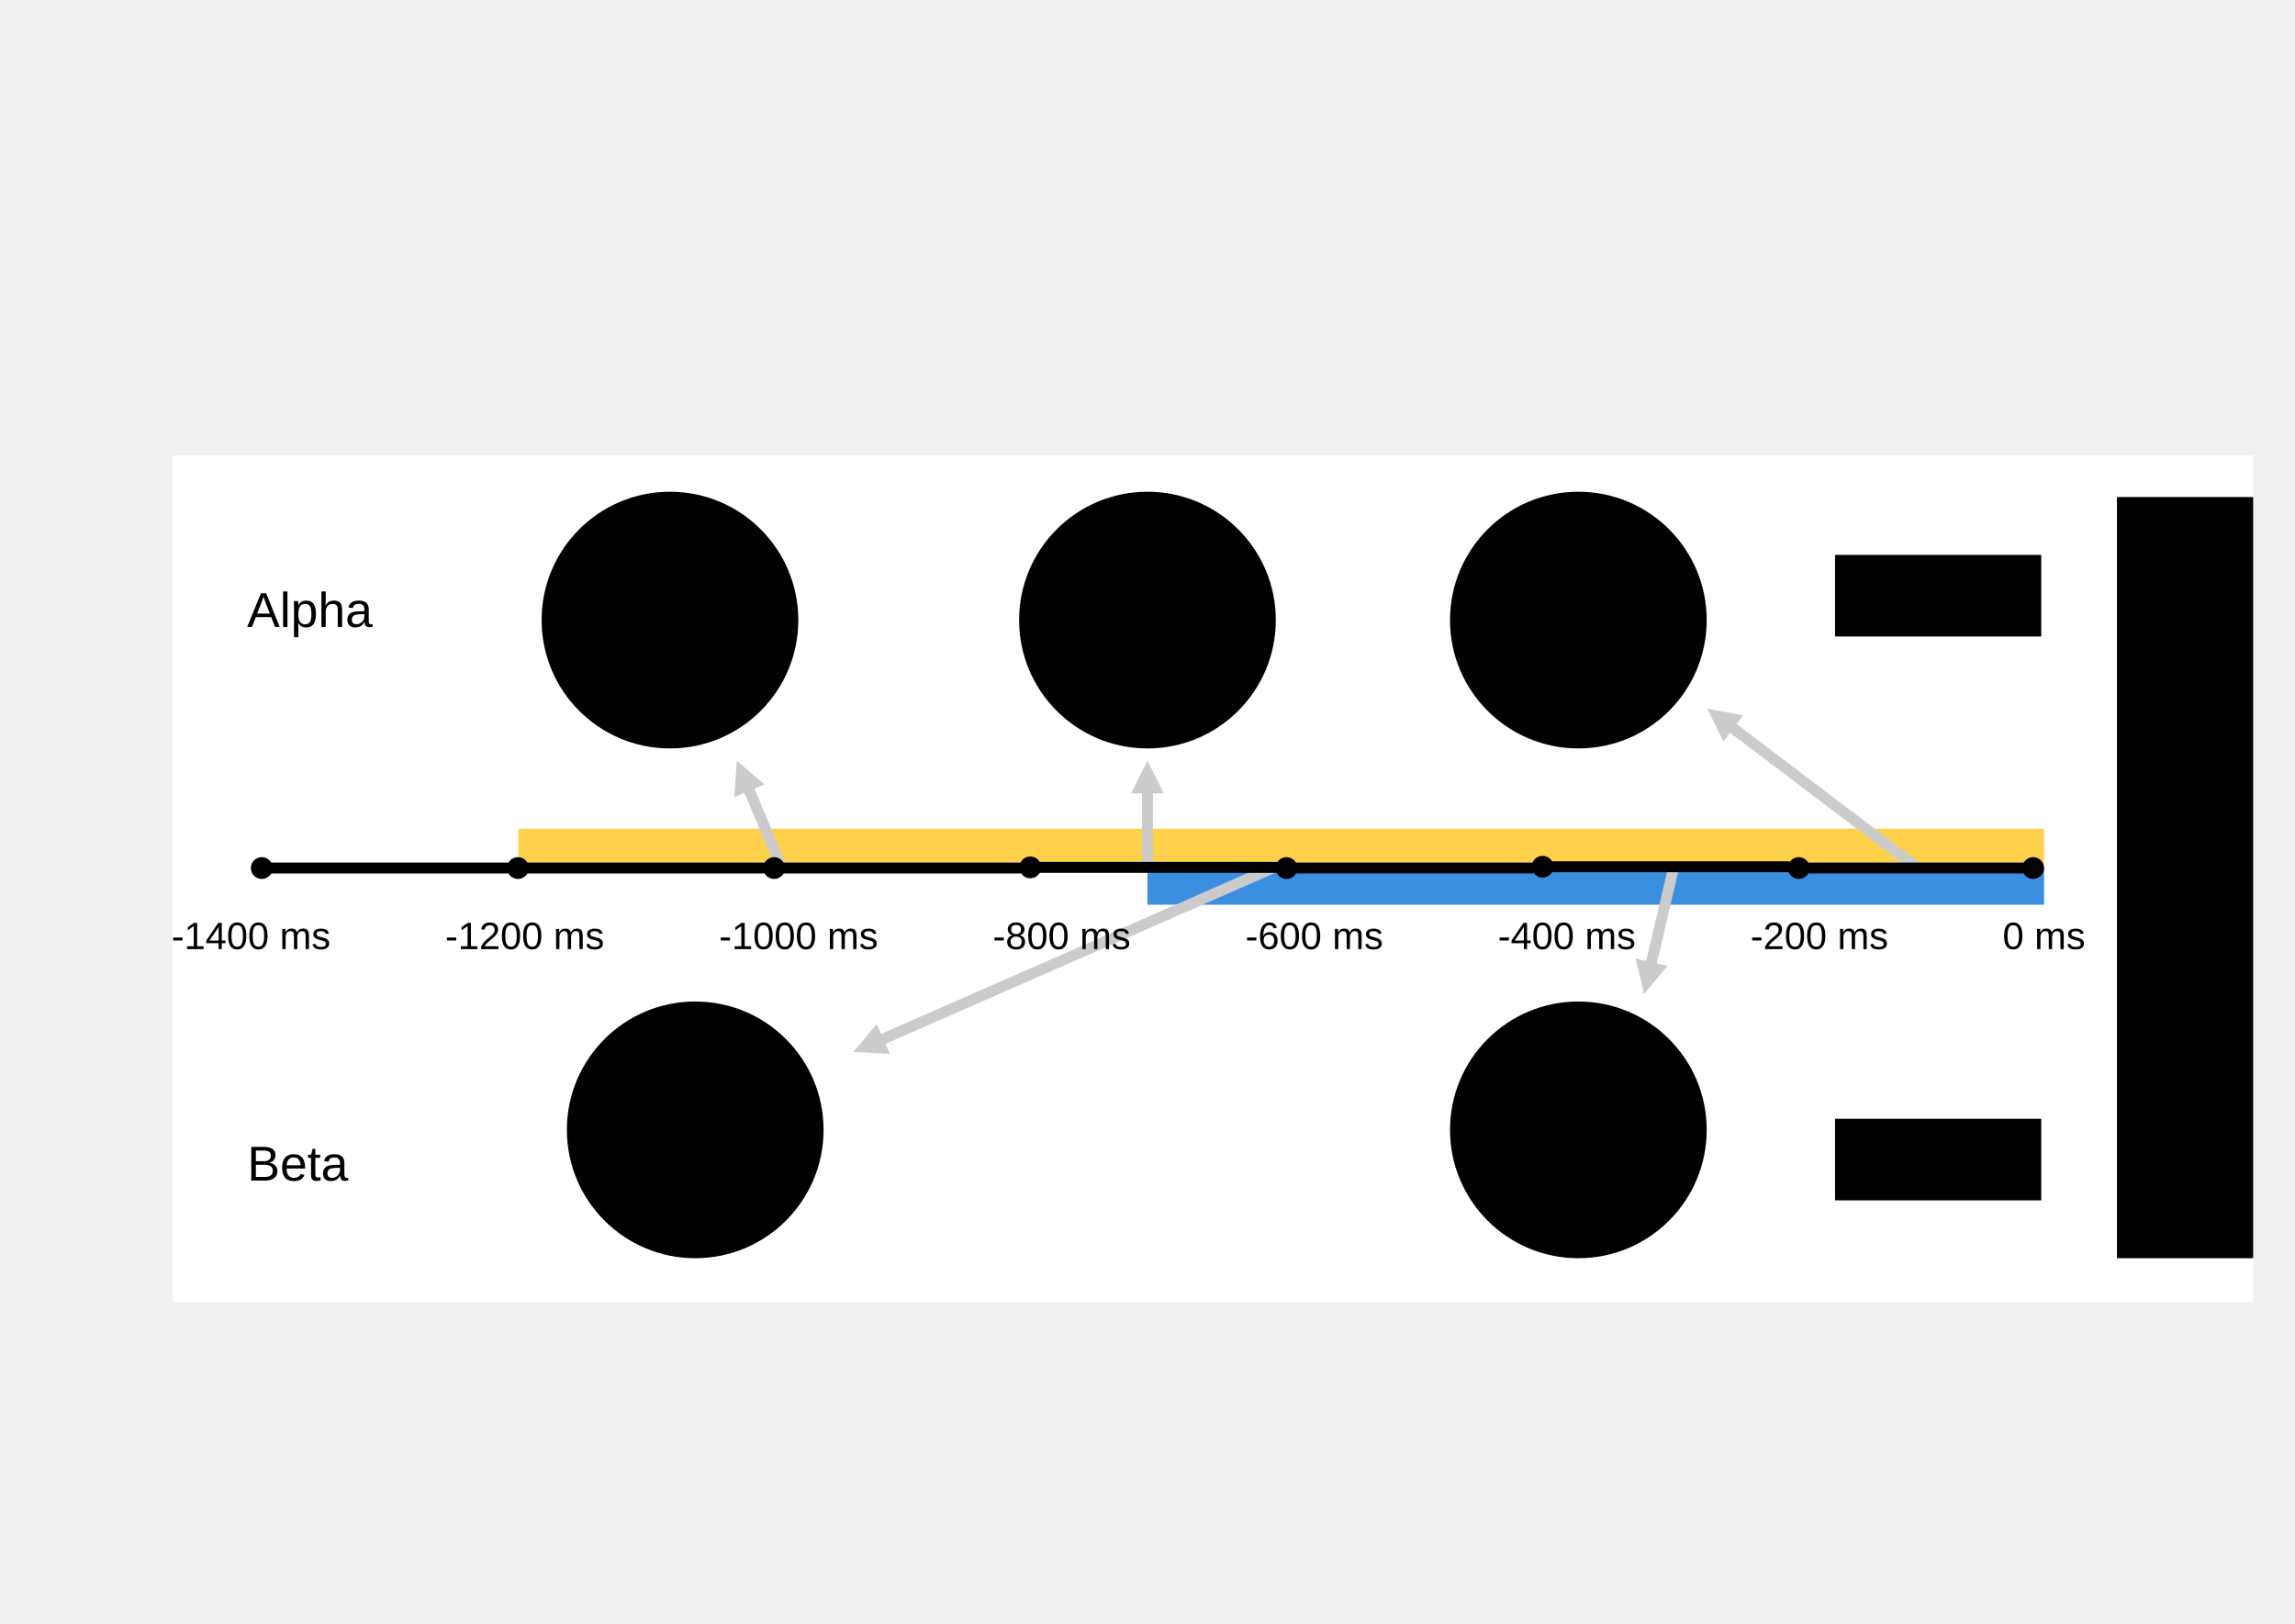
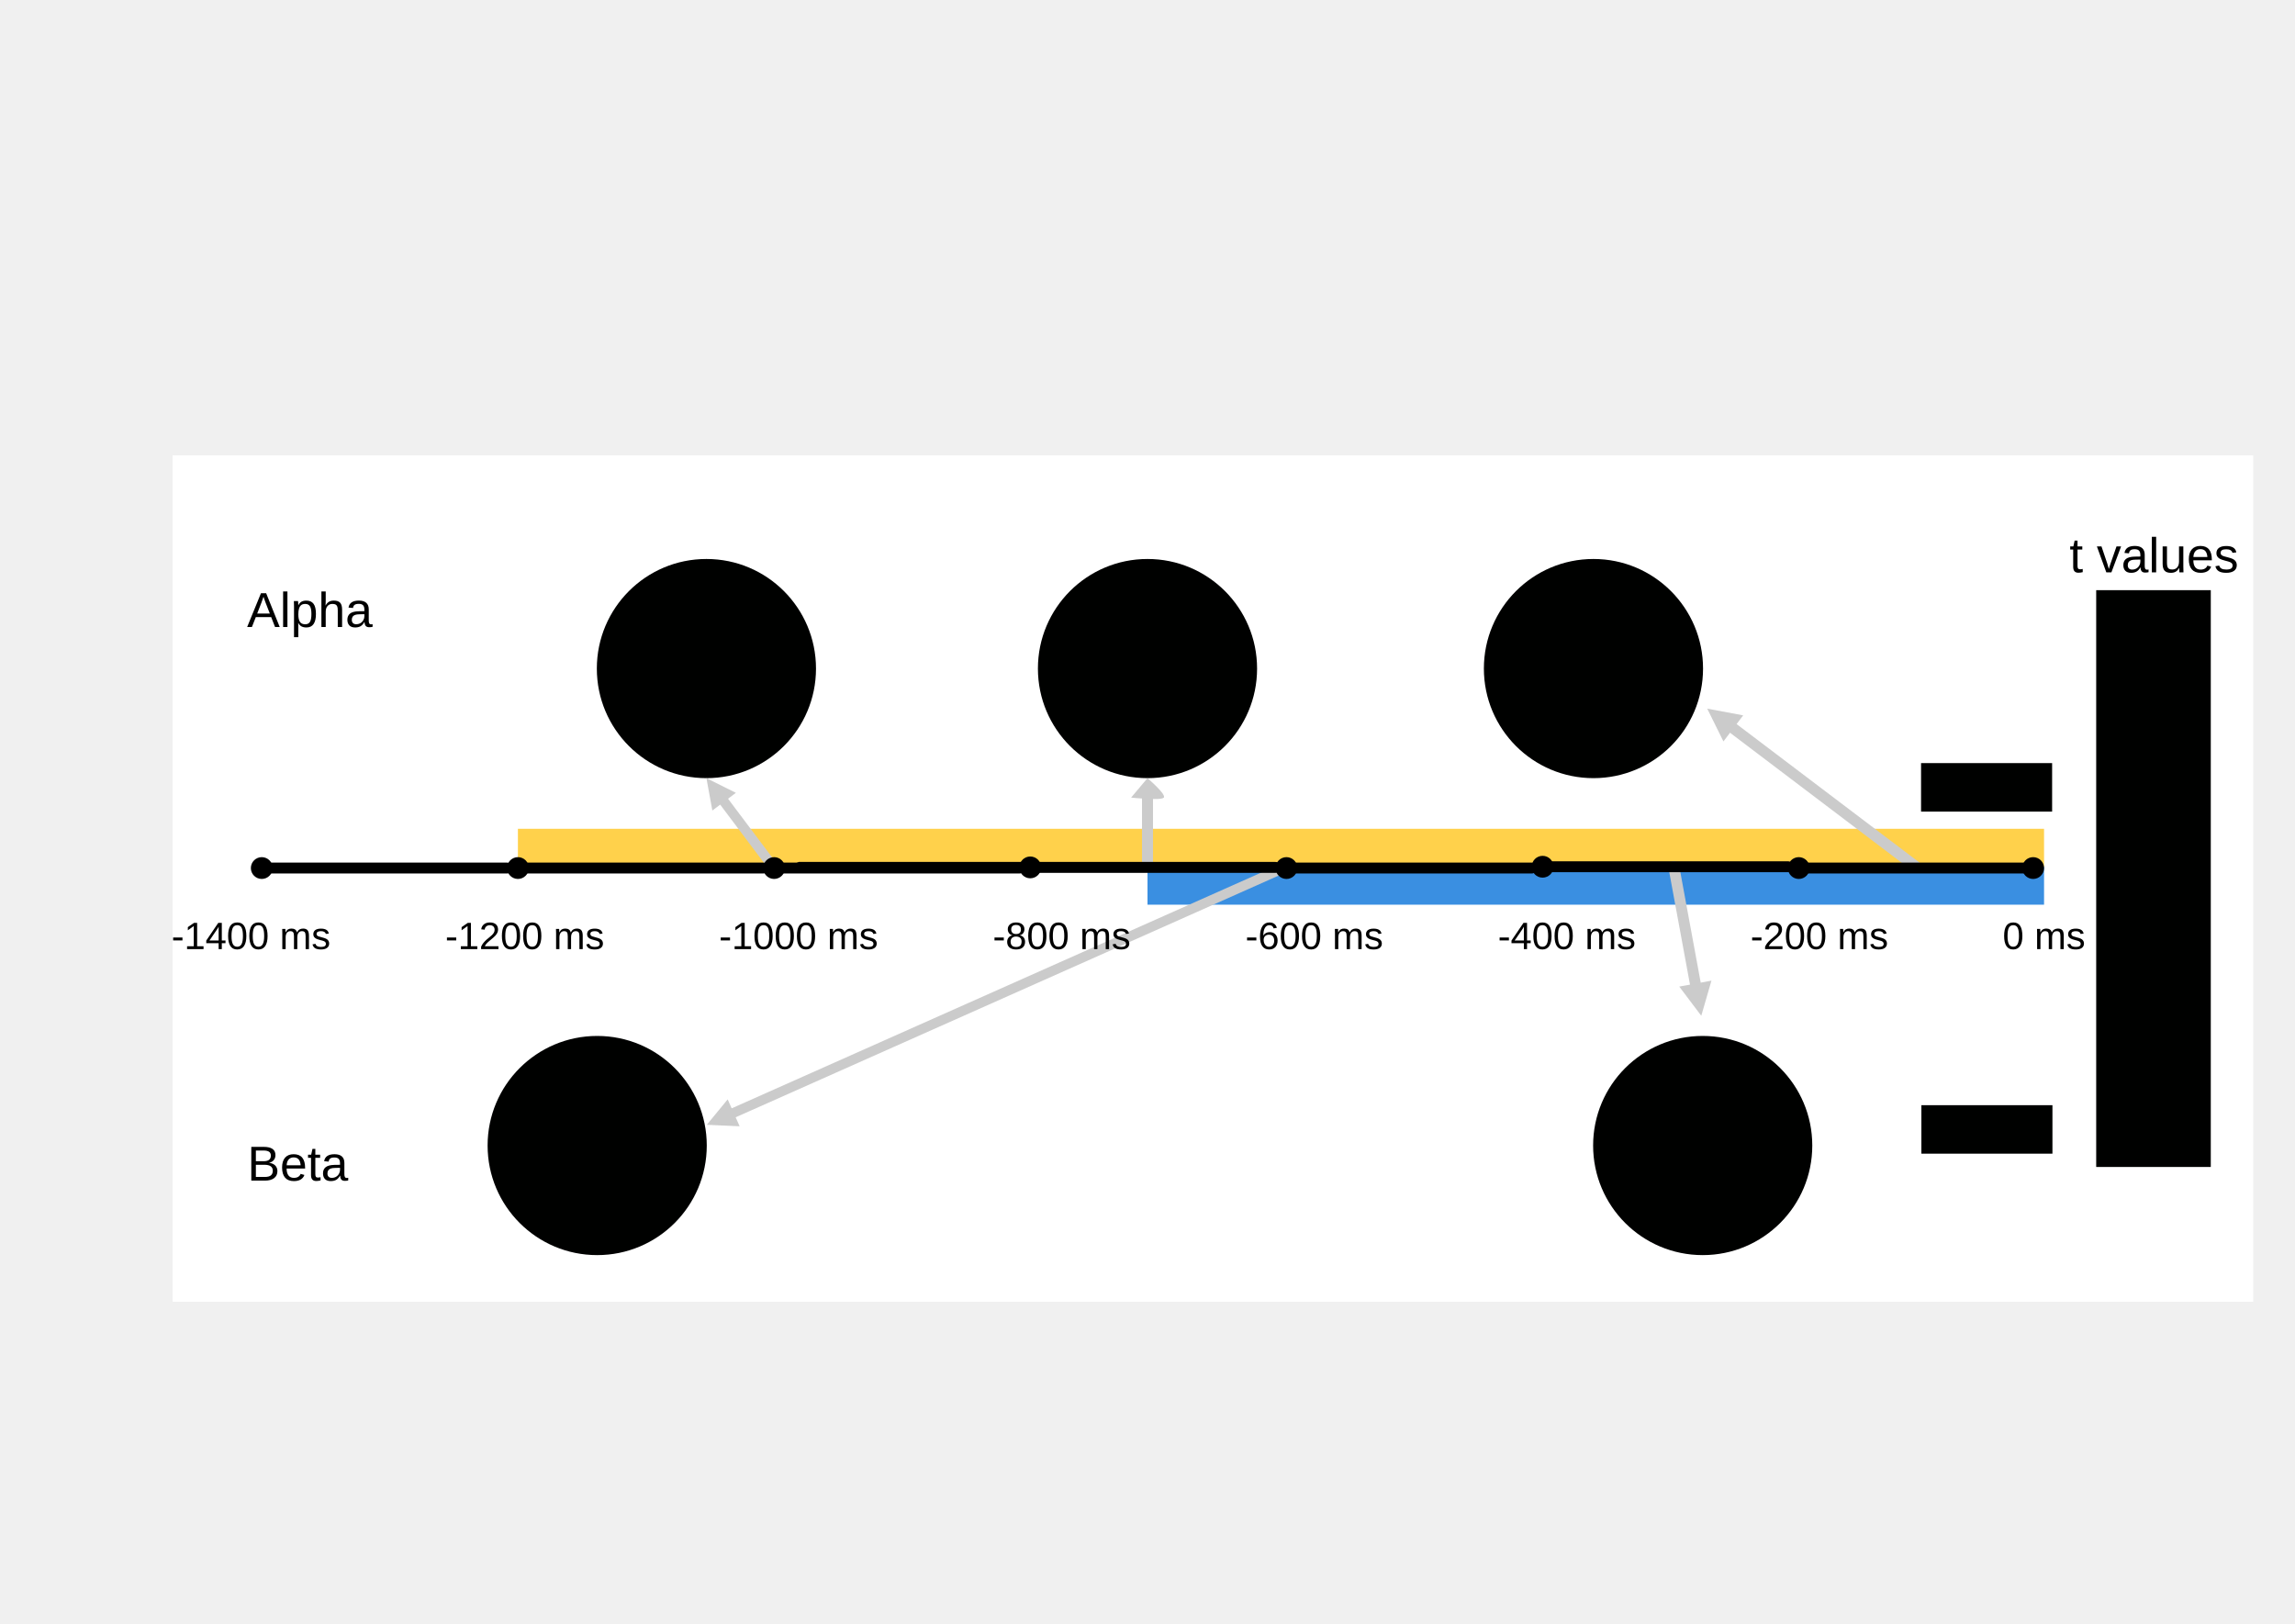
- <svg xmlns="http://www.w3.org/2000/svg" width="100%" height="100%" viewBox="0 0 3508 2481" version="1.1" xml:space="preserve" style="fill-rule:evenodd;clip-rule:evenodd;stroke-linecap:round;stroke-linejoin:round;stroke-miterlimit:1.5;">
-   <rect x="263.934" y="695.982" width="3180.13" height="1293.79" style="fill:white;" />
-   <g transform="matrix(1,0,0,1,0,-88.19)">
+ <svg xmlns="http://www.w3.org/2000/svg" width="100%" height="100%" viewBox="0 0 7016 4962" version="1.1" xml:space="preserve" style="fill-rule:evenodd;clip-rule:evenodd;stroke-linecap:round;stroke-linejoin:round;stroke-miterlimit:1.5;">
+   <g transform="matrix(2,0,0,2,0,0)">
+     <rect x="263.934" y="695.982" width="3180.13" height="1293.79" style="fill:white;" />
+   </g>
+   <g id="slot_beta_cluster_ptext" transform="matrix(1,0,0,1,4732.83,1153.89)">
+     <rect x="1141" y="2224.62" width="400.653" height="148.217" style="fill:rgb(0,1,0);" />
+   </g>
+   <g id="slot_alpha_cluster_ptext" transform="matrix(1,0,0,1,4731.83,108.165)">
+     <rect x="1141" y="2224.62" width="400.653" height="148.217" style="fill:rgb(0,1,0);" />
+   </g>
+   <g transform="matrix(1,0,0,1,77.132,-23.5693)">
+     <g id="slot_colorbar">
+       <rect x="6331.12" y="1827.69" width="350.284" height="1763.26" style="fill:rgb(0,1,0);" />
+     </g>
+   </g>
+   <g transform="matrix(3.69667,0,0,3.69667,-1251.83,1689.02)">
+     <g id="slot_beta_tw2">
+       <circle cx="1746.74" cy="490.394" r="90.622" style="fill:rgb(0,1,0);" />
+     </g>
+   </g>
+   <g transform="matrix(3.69667,0,0,3.69667,-2949.13,230.958)">
+     <g id="slot_alpha_tw2">
+       <circle cx="1746.74" cy="490.394" r="90.622" style="fill:rgb(0,1,0);" />
+     </g>
+   </g>
+   <g transform="matrix(3.69667,0,0,3.69667,-4631.48,1689.02)">
+     <g id="slot_beta_tw1">
+       <circle cx="1746.74" cy="490.394" r="90.622" style="fill:rgb(0,1,0);" />
+     </g>
+   </g>
+   <g transform="matrix(3.69667,0,0,3.69667,-1585.78,230.958)">
+     <g id="slot_alpha_tw3">
+       <circle cx="1746.74" cy="490.394" r="90.622" style="fill:rgb(0,1,0);" />
+     </g>
+   </g>
+   <g transform="matrix(3.69667,0,0,3.69667,-4297.54,230.958)">
+     <g id="slot_alpha_tw1">
+       <circle cx="1746.74" cy="490.394" r="90.622" style="fill:rgb(0,1,0);" />
+     </g>
+   </g>
+   <g transform="matrix(2,0,0,2,0,-176.38)">
    <g id="Lines" transform="matrix(1,0,0,1,0,173.447)">
-       <g transform="matrix(0.779175,0,0,0.615442,1098.18,534.301)">
+       <g transform="matrix(0.779143,0,0,0.615442,1098.27,534.301)">
        <rect x="841.608" y="1145.91" width="1758.88" height="94.248" style="fill:rgb(58,143,225);" />
      </g>
-       <g transform="matrix(1.32587,0,0,0.615442,-323.493,476.296)">
+       <g transform="matrix(1.32628,0,0,0.615442,-324.568,476.296)">
        <rect x="841.608" y="1145.91" width="1758.88" height="94.248" style="fill:rgb(255,209,75);" />
      </g>
    </g>
    <g id="Arrows" transform="matrix(1,0,0,1,0,88.19)">
-       <g transform="matrix(0.83393,-0.0488383,-0.0488383,0.985637,348.03,187.606)">
-         <g transform="matrix(1.20263,0.0595904,0.0595904,1.01752,-429.731,-211.633)">
-           <path d="M1122.46,1218.39L1126.14,1162.61L1168.56,1199.02L1122.46,1218.39Z" style="fill:rgb(203,203,203);" />
-           <path d="M1194.29,1324.8C1194.29,1324.8 1161.74,1247.35 1141.63,1199.49" style="fill:none;stroke:rgb(203,203,203);stroke-width:16.67px;" />
-         </g>
-       </g>
-       <g transform="matrix(0.83393,-0.0488383,-0.0488383,0.985637,348.03,187.606)">
-         <g transform="matrix(1.20263,0.0595904,0.0595904,1.01752,-429.731,-211.633)">
-           <path d="M1728.94,1212.61L1753.94,1162.61L1778.94,1212.61L1728.94,1212.61Z" style="fill:rgb(203,203,203);" />
-           <path d="M1753.94,1324.8L1753.94,1202.61" style="fill:none;stroke:rgb(203,203,203);stroke-width:16.67px;" />
-         </g>
-       </g>
-       <g transform="matrix(0.747577,-0.106253,-0.106253,0.955275,861.915,448.063)">
-         <g transform="matrix(1.35914,0.151174,0.151174,1.06363,-1239.2,-606.874)">
+       <g transform="matrix(0.999999,4.043e-08,3.27008e-07,0.999996,-0.000235278,0.00015725)">
+         <g>
          <path d="M2634.34,1133.28L2609.57,1083.16L2664.53,1093.42L2634.34,1133.28Z" style="fill:rgb(203,203,203);" />
          <path d="M2928.63,1324.8C2928.63,1324.8 2722.25,1168.5 2641.46,1107.31" style="fill:none;stroke:rgb(203,203,203);stroke-width:16.67px;" />
        </g>
      </g>
-       <g transform="matrix(0.448727,-0.249679,-0.304018,0.819203,1940.62,999.085)">
-         <g transform="matrix(2.80846,0.855968,1.04226,1.53836,-6491.46,-3198.06)">
-           <path d="M2548.75,1476.45L2513.03,1519.46L2500.06,1465.09L2548.75,1476.45Z" style="fill:rgb(203,203,203);" />
-           <path d="M2558.49,1324.8C2558.49,1324.8 2535.39,1423.7 2522.13,1480.51" style="fill:none;stroke:rgb(203,203,203);stroke-width:16.67px;" />
+       <g transform="matrix(1,-1.93084e-06,1.07254e-06,0.999999,-0.00556634,0.00589516)">
+         <g>
+           <path d="M2616.01,1498.91L2600.48,1552.61L2566.83,1507.97L2616.01,1498.91Z" style="fill:rgb(203,203,203);" />
+           <path d="M2558.49,1324.8C2558.49,1324.8 2581.22,1448.09 2593.23,1513.27" style="fill:none;stroke:rgb(203,203,203);stroke-width:16.67px;" />
+           <g transform="matrix(0.497105,-0.0035567,-0.00355819,0.495628,14.7196,18.0787)">
+             <path d="M2369.38,2657.52L2159.59,2378.78" style="fill:none;" />
+             <g transform="matrix(1.00587,0.00722026,0.00722026,1.00887,-29.8621,-36.7026)">
+               <path d="M2177.7,2477.76L2159.59,2378.78L2249.64,2423.68L2177.7,2477.76Z" style="fill:rgb(203,203,203);" />
+               <path d="M2366.18,2653.59C2366.18,2653.59 2263.43,2516.91 2202.85,2436.34" style="fill:none;stroke:rgb(203,203,203);stroke-width:30px;" />
+             </g>
+           </g>
        </g>
      </g>
-       <g transform="matrix(0.352272,-0.179731,-0.17952,0.692831,517.957,1123.61)">
-         <g transform="matrix(3.27117,0.848591,0.847595,1.66323,-2646.69,-2308.35)">
-           <path d="M1360.3,1610.76L1304.47,1607.96L1340.21,1564.97L1360.3,1610.76Z" style="fill:rgb(203,203,203);" />
-           <path d="M1949.72,1324.8C1949.72,1324.8 1477.71,1531.93 1341.1,1591.88" style="fill:none;stroke:rgb(203,203,203);stroke-width:16.67px;" />
+       <g transform="matrix(0.999999,1.12196e-06,-1.11905e-06,-0.594389,0.0015432,2112.25)">
+         <g>
+           <path d="M1778.94,1502.61C1783.11,1510.94 1753.94,1552.61 1753.94,1552.61L1728.94,1502.61C1728.94,1502.61 1774.77,1494.28 1778.94,1502.61Z" style="fill:rgb(203,203,203);" />
+           <path d="M1753.94,1324.8L1753.94,1512.61" style="fill:none;stroke:rgb(203,203,203);stroke-width:16.67px;" />
+           <path d="M1753.94,1324.8L1753.94,1512.61" style="fill:none;stroke:rgb(203,203,203);stroke-width:16.67px;" />
+         </g>
+       </g>
+       <g transform="matrix(1,-5.04149e-07,9.3624e-07,0.999998,-0.00278768,0.00580154)">
+         <g transform="matrix(0.5,2.52075e-07,-4.68121e-07,0.500001,0.00278769,-0.00580155)">
+           <path d="M3932.78,2649.6L2160.65,3438.48" style="fill:none;" />
+           <path d="M2261.17,3442.99L2160.65,3438.48L2224.57,3360.77L2261.17,3442.99Z" style="fill:rgb(203,203,203);" />
+           <path d="M3932.78,2649.6C3932.78,2649.6 2547.28,3266.37 2226.43,3409.2" style="fill:none;stroke:rgb(203,203,203);stroke-width:30px;" />
        </g>
      </g>
    </g>
    <g id="Line" transform="matrix(1,0,0,1,2.27374e-13,174.831)">
-       <g transform="matrix(0.145163,0,0,0.145163,2303.54,1058.13)">
-         <g transform="matrix(6.88879,-0,-0,6.88879,-15868.6,-7886.1)">
+       <g transform="matrix(0.999997,0,0,0.999997,0.0064182,-86.6399)">
+         <g>
          <path d="M2357.95,1316.47C2353.35,1316.47 2349.62,1320.2 2349.62,1324.8C2349.62,1329.4 2353.35,1333.13 2357.95,1333.13C2362.55,1333.13 2366.28,1329.4 2366.28,1324.8C2366.28,1320.2 2362.55,1316.47 2357.95,1316.47ZM2357.95,1320.63C2355.65,1320.63 2353.78,1322.5 2353.78,1324.8C2353.78,1327.1 2355.65,1328.97 2357.95,1328.97C2360.25,1328.97 2362.12,1327.1 2362.12,1324.8C2362.12,1322.5 2360.25,1320.63 2357.95,1320.63Z" style="fill:none;stroke:black;stroke-width:16.67px;stroke-linejoin:miter;stroke-miterlimit:10;" />
          <path d="M2366.28,1324.8L2732.85,1324.8" style="fill:none;stroke:black;stroke-width:16.67px;" />
        </g>
      </g>
-       <g transform="matrix(0.145163,0,0,0.145163,737.286,1060.13)">
-         <g transform="matrix(6.88879,-0,-0,6.88879,-5079.01,-7899.88)">
+       <g transform="matrix(0.999997,0,0,0.999997,0.00167137,-86.6403)">
+         <g>
          <path d="M791.694,1318.47C787.095,1318.47 783.361,1322.2 783.361,1326.8C783.361,1331.4 787.095,1335.13 791.694,1335.13C796.293,1335.13 800.027,1331.4 800.027,1326.8C800.027,1322.2 796.293,1318.47 791.694,1318.47ZM791.694,1322.63C789.395,1322.63 787.527,1324.5 787.527,1326.8C787.527,1329.1 789.395,1330.97 791.694,1330.97C793.994,1330.97 795.861,1329.1 795.861,1326.8C795.861,1324.5 793.994,1322.63 791.694,1322.63Z" style="fill:none;stroke:black;stroke-width:16.67px;stroke-linejoin:miter;stroke-miterlimit:10;" />
          <path d="M800.027,1326.8L1166.59,1326.8" style="fill:none;stroke:black;stroke-width:16.67px;" />
        </g>
      </g>
-       <g transform="matrix(0.145163,0,0,0.145163,1128.85,1060.13)">
-         <g transform="matrix(6.88879,-0,-0,6.88879,-7776.41,-7899.88)">
+       <g transform="matrix(0.999997,0,0,0.999997,0.00299517,-86.6403)">
+         <g>
          <path d="M1183.26,1318.47C1178.66,1318.47 1174.92,1322.2 1174.92,1326.8C1174.92,1331.4 1178.66,1335.13 1183.26,1335.13C1187.86,1335.13 1191.59,1331.4 1191.59,1326.8C1191.59,1322.2 1187.86,1318.47 1183.26,1318.47ZM1183.26,1322.63C1180.96,1322.63 1179.09,1324.5 1179.09,1326.8C1179.09,1329.1 1180.96,1330.97 1183.26,1330.97C1185.56,1330.97 1187.42,1329.1 1187.42,1326.8C1187.42,1324.5 1185.56,1322.63 1183.26,1322.63Z" style="fill:none;stroke:black;stroke-width:16.67px;stroke-linejoin:miter;stroke-miterlimit:10;" />
          <path d="M1191.59,1326.8L1558.15,1326.8" style="fill:none;stroke:black;stroke-width:16.67px;" />
        </g>
      </g>
-       <g transform="matrix(0.145163,0,0,0.145163,1520.41,1059.13)">
-         <g transform="matrix(6.88879,-0,-0,6.88879,-10473.8,-7892.99)">
+       <g transform="matrix(0.999997,0,0,0.999997,0.0017706,-86.6401)">
+         <g>
          <path d="M1574.82,1317.47C1570.22,1317.47 1566.49,1321.2 1566.49,1325.8C1566.49,1330.4 1570.22,1334.13 1574.82,1334.13C1579.42,1334.13 1583.15,1330.4 1583.15,1325.8C1583.15,1321.2 1579.42,1317.47 1574.82,1317.47ZM1574.82,1321.63C1572.52,1321.63 1570.65,1323.5 1570.65,1325.8C1570.65,1328.1 1572.52,1329.97 1574.82,1329.97C1577.12,1329.97 1578.99,1328.1 1578.99,1325.8C1578.99,1323.5 1577.12,1321.63 1574.82,1321.63Z" style="fill:none;stroke:black;stroke-width:16.67px;stroke-linejoin:miter;stroke-miterlimit:10;" />
-           <path d="M1583.15,1325.8L1949.72,1325.8" style="fill:none;stroke:black;stroke-width:16.67px;" />
+           <path d="M1583.15,1325.8C978.038,1325.8 1151.18,1325.8 1949.72,1325.8" style="fill:none;stroke:black;stroke-width:16.67px;" />
        </g>
      </g>
-       <g transform="matrix(0.145163,0,0,0.145163,1911.98,1060.13)">
-         <g transform="matrix(6.88879,-0,-0,6.88879,-13171.2,-7899.88)">
+       <g transform="matrix(0.999997,0,0,0.999997,0.0090944,-86.6403)">
+         <g>
          <path d="M1966.39,1318.47C1961.79,1318.47 1958.05,1322.2 1958.05,1326.8C1958.05,1331.4 1961.79,1335.13 1966.39,1335.13C1970.99,1335.13 1974.72,1331.4 1974.72,1326.8C1974.72,1322.2 1970.99,1318.47 1966.39,1318.47ZM1966.39,1322.63C1964.09,1322.63 1962.22,1324.5 1962.22,1326.8C1962.22,1329.1 1964.09,1330.97 1966.39,1330.97C1968.68,1330.97 1970.55,1329.1 1970.55,1326.8C1970.55,1324.5 1968.68,1322.63 1966.39,1322.63Z" style="fill:none;stroke:black;stroke-width:16.67px;stroke-linejoin:miter;stroke-miterlimit:10;" />
          <path d="M1974.72,1326.8L2341.28,1326.8" style="fill:none;stroke:black;stroke-width:16.67px;" />
        </g>
      </g>
-       <g transform="matrix(0.145163,0,0,0.145163,345.722,1060.13)">
-         <g transform="matrix(6.88879,-0,-0,6.88879,-2381.61,-7899.88)">
+       <g transform="matrix(0.999997,0,0,0.999997,0.00034757,-86.6403)">
+         <g>
          <path d="M400.13,1318.47C395.531,1318.47 391.797,1322.2 391.797,1326.8C391.797,1331.4 395.531,1335.13 400.13,1335.13C404.73,1335.13 408.464,1331.4 408.464,1326.8C408.464,1322.2 404.73,1318.47 400.13,1318.47ZM400.13,1322.63C397.831,1322.63 395.964,1324.5 395.964,1326.8C395.964,1329.1 397.831,1330.97 400.13,1330.97C402.43,1330.97 404.297,1329.1 404.297,1326.8C404.297,1324.5 402.43,1322.63 400.13,1322.63Z" style="fill:none;stroke:black;stroke-width:16.67px;stroke-linejoin:miter;stroke-miterlimit:10;" />
          <path d="M408.464,1326.8L775.027,1326.8" style="fill:none;stroke:black;stroke-width:16.67px;" />
        </g>
      </g>
-       <g transform="matrix(0.145163,0,0,0.145163,2695.11,1060.13)">
-         <g transform="matrix(6.88879,-0,-0,6.88879,-18566,-7899.88)">
+       <g transform="matrix(0.999997,0,0,0.999997,0.013742,-86.6403)">
+         <g>
          <path d="M2749.51,1318.47C2744.91,1318.47 2741.18,1322.2 2741.18,1326.8C2741.18,1331.4 2744.91,1335.13 2749.51,1335.13C2754.11,1335.13 2757.85,1331.4 2757.85,1326.8C2757.85,1322.2 2754.11,1318.47 2749.51,1318.47ZM2749.51,1322.63C2747.21,1322.63 2745.35,1324.5 2745.35,1326.8C2745.35,1329.1 2747.21,1330.97 2749.51,1330.97C2751.81,1330.97 2753.68,1329.1 2753.68,1326.8C2753.68,1324.5 2751.81,1322.63 2749.51,1322.63Z" style="fill:none;stroke:black;stroke-width:16.67px;stroke-linejoin:miter;stroke-miterlimit:10;" />
          <path d="M3107.74,1318.47C3112.34,1318.47 3116.08,1322.2 3116.08,1326.8C3116.08,1331.4 3112.34,1335.13 3107.74,1335.13C3103.14,1335.13 3099.41,1331.4 3099.41,1326.8C3099.41,1322.2 3103.14,1318.47 3107.74,1318.47ZM3107.74,1322.63C3110.04,1322.63 3111.91,1324.5 3111.91,1326.8C3111.91,1329.1 3110.04,1330.97 3107.74,1330.97C3105.44,1330.97 3103.58,1329.1 3103.58,1326.8C3103.58,1324.5 3105.44,1322.63 3107.74,1322.63Z" style="fill:none;stroke:black;stroke-width:16.67px;stroke-linejoin:miter;stroke-miterlimit:10;" />
          <path d="M2757.85,1326.8L3099.41,1326.8" style="fill:none;stroke:black;stroke-width:16.67px;" />
        </g>
      </g>
    </g>
  </g>
-   <g id="slot_colorbar" transform="matrix(1,0,0,1,56.2657,-52.7527)">
-     <rect x="3179.6" y="812.486" width="208.196" height="1163.43" style="fill:rgb(0,1,0);" />
+   <g transform="matrix(2,0,0,2,6326.5,1749.64)">
+     <g id="Duration-Label">
+       <g transform="matrix(75,0,0,75,258.472,0)">
+             </g>
+       <text x="0px" y="0px" style="font-family:'ArialMT', 'Arial', sans-serif;font-size:75px;">t values</text>
+     </g>
  </g>
-   <g id="slot_beta_cluster_ptext" transform="matrix(1,0,0,1,-1.0409,-16.9442)">
-     <rect x="2805.99" y="1726.98" width="315.161" height="124.703" style="fill:rgb(0,1,0);" />
+   <g id="Duration-Label1" transform="matrix(2,0,0,2,755.356,1916.68)">
+     <g transform="matrix(75,0,0,75,191.821,0)">
+         </g>
+     <text x="0px" y="0px" style="font-family:'ArialMT', 'Arial', sans-serif;font-size:75px;">Alpha</text>
  </g>
-   <g id="slot_alpha_cluster_ptext" transform="matrix(1,0,0,1,-1.0409,-878.812)">
-     <rect x="2805.99" y="1726.98" width="315.161" height="124.703" style="fill:rgb(0,1,0);" />
+   <g transform="matrix(2,0,0,2,755.942,3609.11)">
+     <g id="Latency-label">
+       <g transform="matrix(75,0,0,75,154.285,0)">
+             </g>
+       <text x="0px" y="0px" style="font-family:'ArialMT', 'Arial', sans-serif;font-size:75px;">Beta</text>
+     </g>
  </g>
-   <g id="slot_beta_tw2" transform="matrix(1,0,0,1,1572,1411.12)">
-     <circle cx="840.572" cy="315.855" r="196.191" style="fill:rgb(0,1,0);" />
-   </g>
-   <g id="slot_beta_tw1" transform="matrix(1,0,0,1,222.107,1411.12)">
-     <circle cx="840.572" cy="315.855" r="196.191" style="fill:rgb(0,1,0);" />
-   </g>
-   <g id="slot_alpha_tw3" transform="matrix(1,0,0,1,1572,631.937)">
-     <circle cx="840.572" cy="315.855" r="196.191" style="fill:rgb(0,1,0);" />
-   </g>
-   <g id="slot_alpha_tw2" transform="matrix(1,0,0,1,913.365,631.937)">
-     <circle cx="840.572" cy="315.855" r="196.191" style="fill:rgb(0,1,0);" />
-   </g>
-   <g id="slot_alpha_tw1" transform="matrix(1,0,0,1,183.49,631.937)">
-     <circle cx="840.572" cy="315.855" r="196.191" style="fill:rgb(0,1,0);" />
-   </g>
-   <g id="Alpha" transform="matrix(1,0,0,1,-338.016,724.516)">
-     <g transform="matrix(75,0,0,75,907.515,233.823)">
-         </g>
-     <text x="715.694px" y="233.823px" style="font-family:'ArialMT', 'Arial', sans-serif;font-size:75px;">Alpha</text>
-   </g>
-   <g id="Beta" transform="matrix(1,0,0,1,-337.723,1570.73)">
-     <g transform="matrix(75,0,0,75,869.978,233.823)">
-         </g>
-     <text x="715.694px" y="233.823px" style="font-family:'ArialMT', 'Arial', sans-serif;font-size:75px;">Beta</text>
-   </g>
-   <g id="ms" transform="matrix(1,0,0,1,26.0491,210.9)">
-     <g id="_1400" transform="matrix(1,0,0,1,-479.66,1005.98)">
-       <g transform="matrix(58.3333,0,0,58.3333,958.854,233.823)">
-             </g>
-       <text x="715.694px" y="233.823px" style="font-family:'ArialMT', 'Arial', sans-serif;font-size:58.333px;">-1400 ms</text>
+   <g id="ms" transform="matrix(2,0,0,2,52.0982,421.8)">
+     <g transform="matrix(1,0,0,1,236.034,1239.8)">
+       <g id="_1400">
+         <text x="0px" y="0px" style="font-family:'ArialMT', 'Arial', sans-serif;font-size:58.333px;">-1400 ms</text>
+       </g>
    </g>
-     <g id="_1200" transform="matrix(1,0,0,1,-61.1775,1005.98)">
-       <g transform="matrix(58.3333,0,0,58.3333,958.854,233.823)">
-             </g>
-       <text x="715.694px" y="233.823px" style="font-family:'ArialMT', 'Arial', sans-serif;font-size:58.333px;">-1200 ms</text>
+     <g transform="matrix(1,0,0,1,654.516,1239.8)">
+       <g id="_1200">
+         <text x="0px" y="0px" style="font-family:'ArialMT', 'Arial', sans-serif;font-size:58.333px;">-1200 ms</text>
+       </g>
    </g>
-     <g id="_1000" transform="matrix(1,0,0,1,357.305,1005.98)">
-       <g transform="matrix(58.3333,0,0,58.3333,958.854,233.823)">
-             </g>
-       <text x="715.694px" y="233.823px" style="font-family:'ArialMT', 'Arial', sans-serif;font-size:58.333px;">-1000 ms</text>
+     <g transform="matrix(1,0,0,1,1073,1239.8)">
+       <g id="_1000">
+         <text x="0px" y="0px" style="font-family:'ArialMT', 'Arial', sans-serif;font-size:58.333px;">-1000 ms</text>
+       </g>
    </g>
-     <g id="_800" transform="matrix(1,0,0,1,775.787,1005.98)">
-       <g transform="matrix(58.3333,0,0,58.3333,926.412,233.823)">
-             </g>
-       <text x="715.694px" y="233.823px" style="font-family:'ArialMT', 'Arial', sans-serif;font-size:58.333px;">-800 ms</text>
+     <g transform="matrix(1,0,0,1,1491.48,1239.8)">
+       <g id="_800">
+         <text x="0px" y="0px" style="font-family:'ArialMT', 'Arial', sans-serif;font-size:58.333px;">-800 ms</text>
+       </g>
    </g>
-     <g id="_600" transform="matrix(1,0,0,1,1161.83,1005.98)">
-       <g transform="matrix(58.3333,0,0,58.3333,926.412,233.823)">
-             </g>
-       <text x="715.694px" y="233.823px" style="font-family:'ArialMT', 'Arial', sans-serif;font-size:58.333px;">-600 ms</text>
+     <g transform="matrix(1,0,0,1,1877.52,1239.8)">
+       <g id="_600">
+         <text x="0px" y="0px" style="font-family:'ArialMT', 'Arial', sans-serif;font-size:58.333px;">-600 ms</text>
+       </g>
    </g>
-     <g id="_400" transform="matrix(1,0,0,1,1547.87,1005.98)">
-       <g transform="matrix(58.3333,0,0,58.3333,926.412,233.823)">
-             </g>
-       <text x="715.694px" y="233.823px" style="font-family:'ArialMT', 'Arial', sans-serif;font-size:58.333px;">-400 ms</text>
+     <g transform="matrix(1,0,0,1,2263.56,1239.8)">
+       <g id="_400">
+         <text x="0px" y="0px" style="font-family:'ArialMT', 'Arial', sans-serif;font-size:58.333px;">-400 ms</text>
+       </g>
    </g>
-     <g id="_200" transform="matrix(1,0,0,1,1933.91,1005.98)">
-       <g transform="matrix(58.3333,0,0,58.3333,926.412,233.823)">
-             </g>
-       <text x="715.694px" y="233.823px" style="font-family:'ArialMT', 'Arial', sans-serif;font-size:58.333px;">-200 ms</text>
+     <g transform="matrix(1,0,0,1,2649.6,1239.8)">
+       <g id="_200">
+         <text x="0px" y="0px" style="font-family:'ArialMT', 'Arial', sans-serif;font-size:58.333px;">-200 ms</text>
+       </g>
    </g>
-     <g id="_0" transform="matrix(1,0,0,1,2319.38,1005.98)">
-       <g transform="matrix(58.3333,0,0,58.3333,842.102,233.823)">
-             </g>
-       <text x="715.694px" y="233.823px" style="font-family:'ArialMT', 'Arial', sans-serif;font-size:58.333px;">0 ms</text>
+     <g transform="matrix(1,0,0,1,3035.07,1239.8)">
+       <g id="_0">
+         <text x="0px" y="0px" style="font-family:'ArialMT', 'Arial', sans-serif;font-size:58.333px;">0 ms</text>
+       </g>
    </g>
  </g>
</svg>
